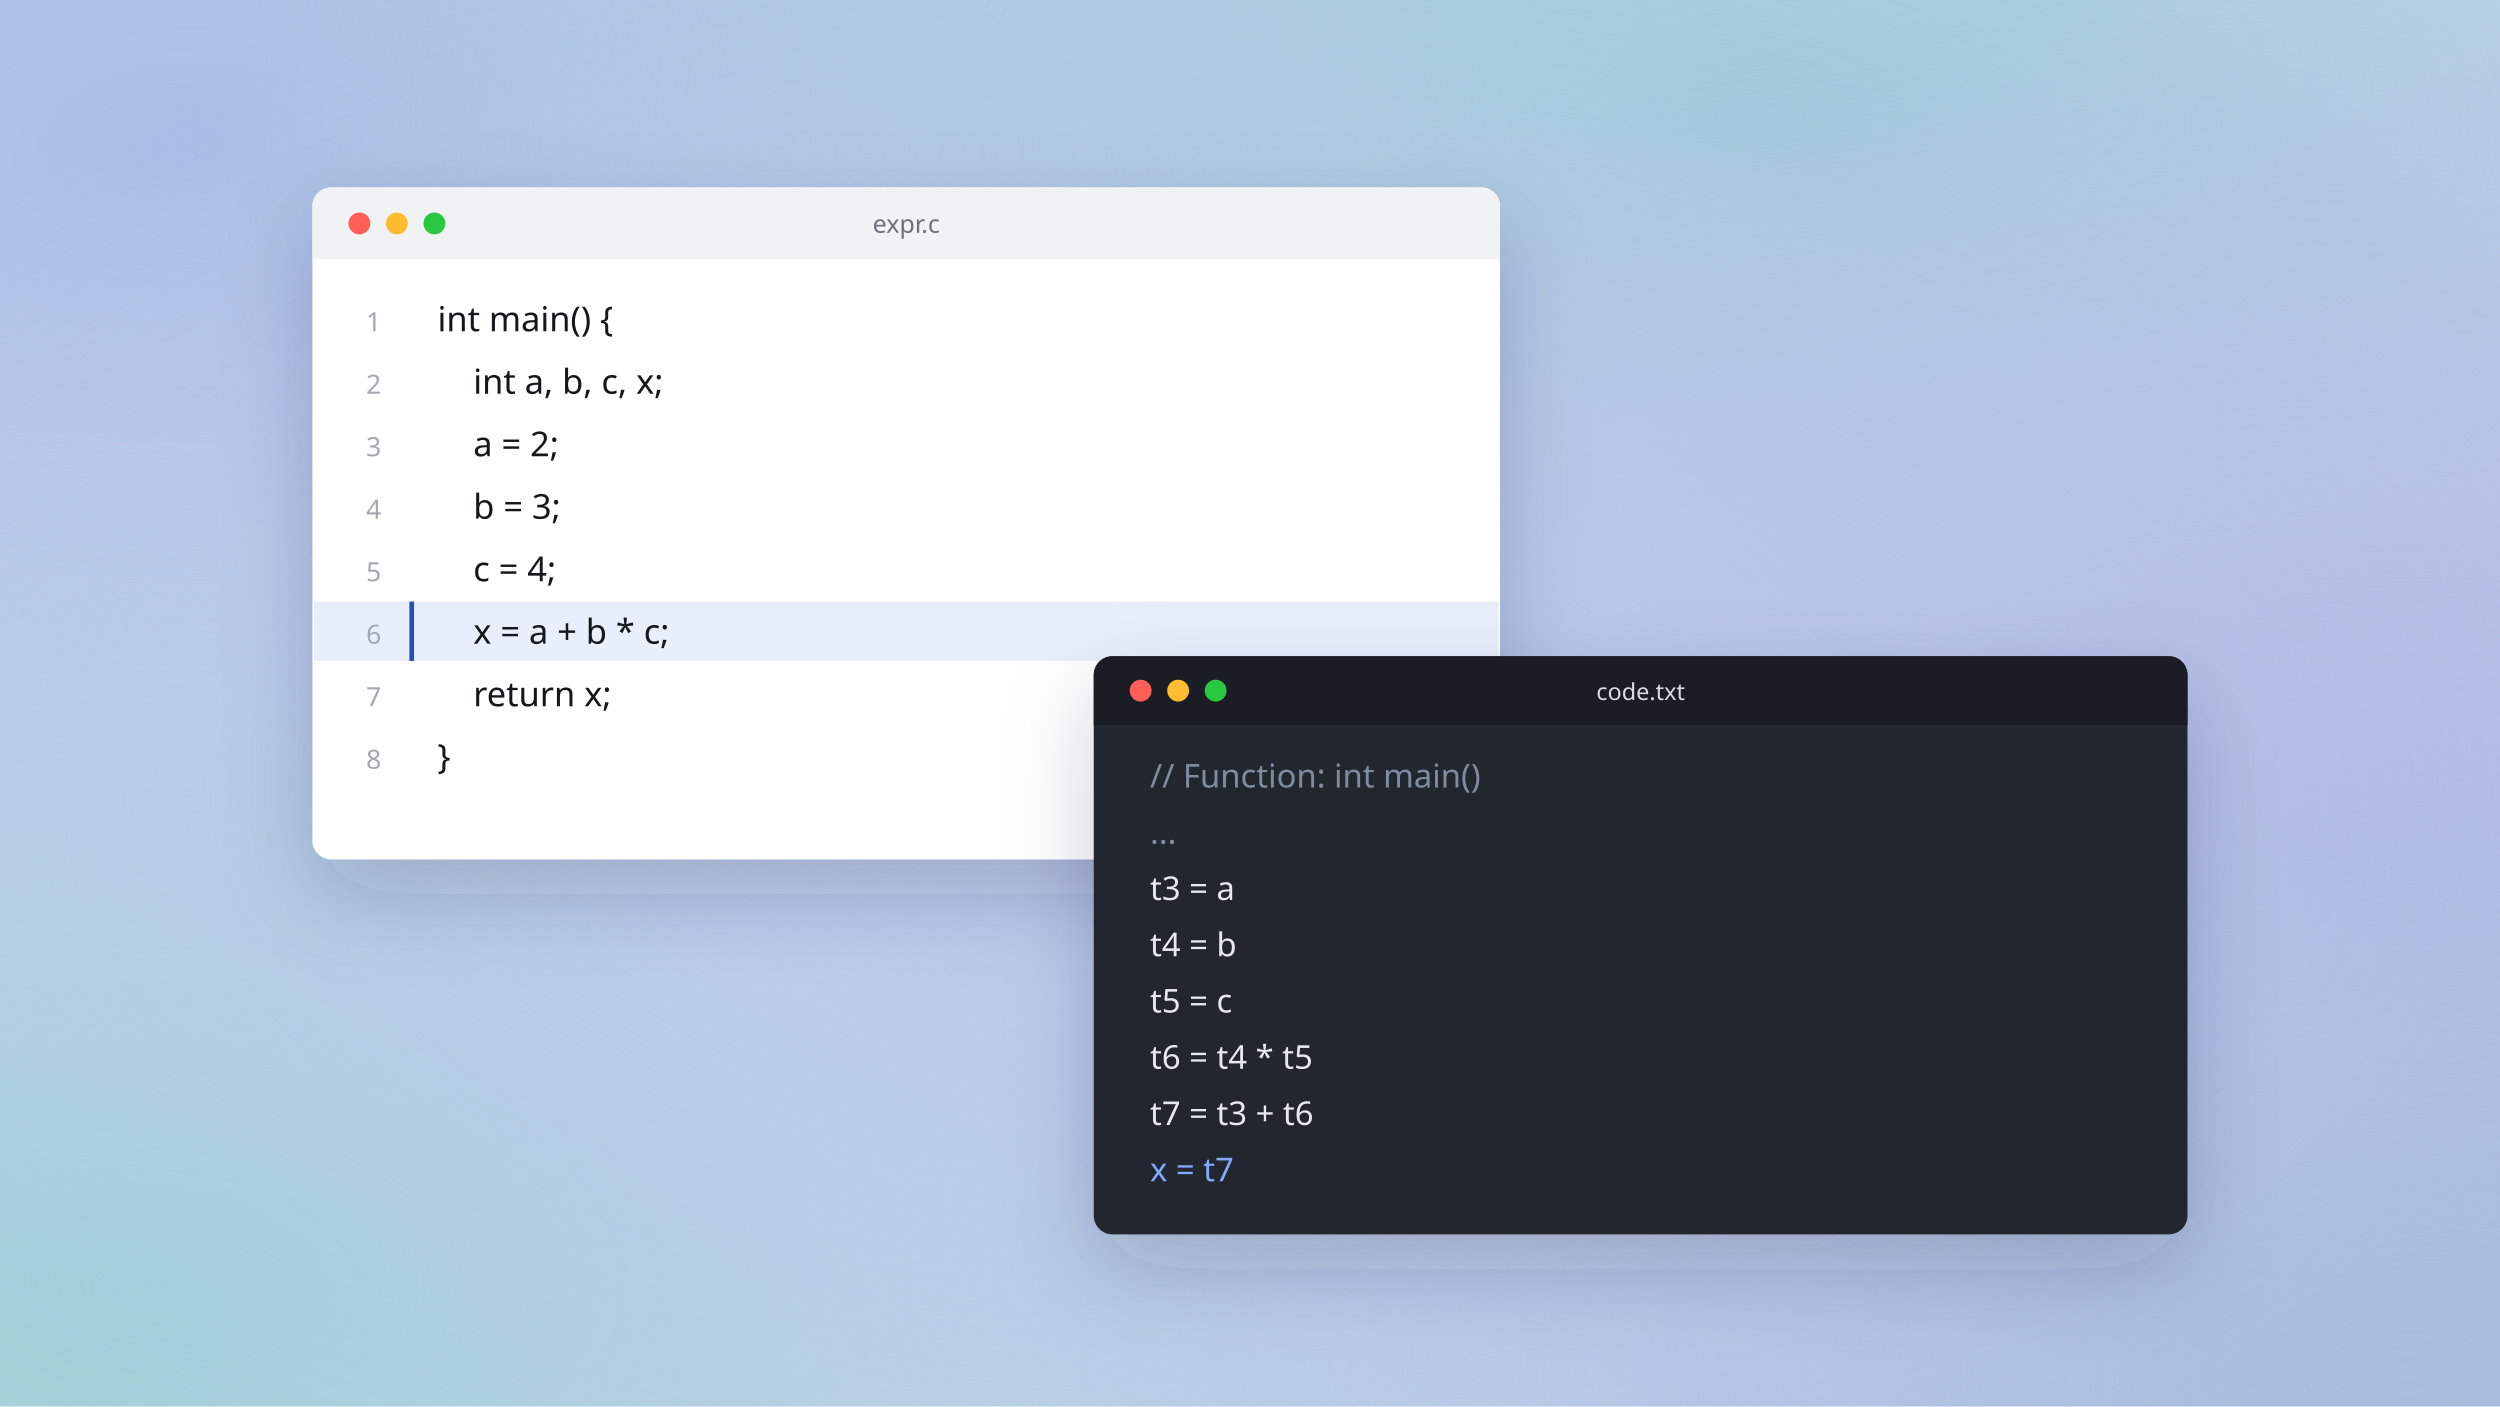
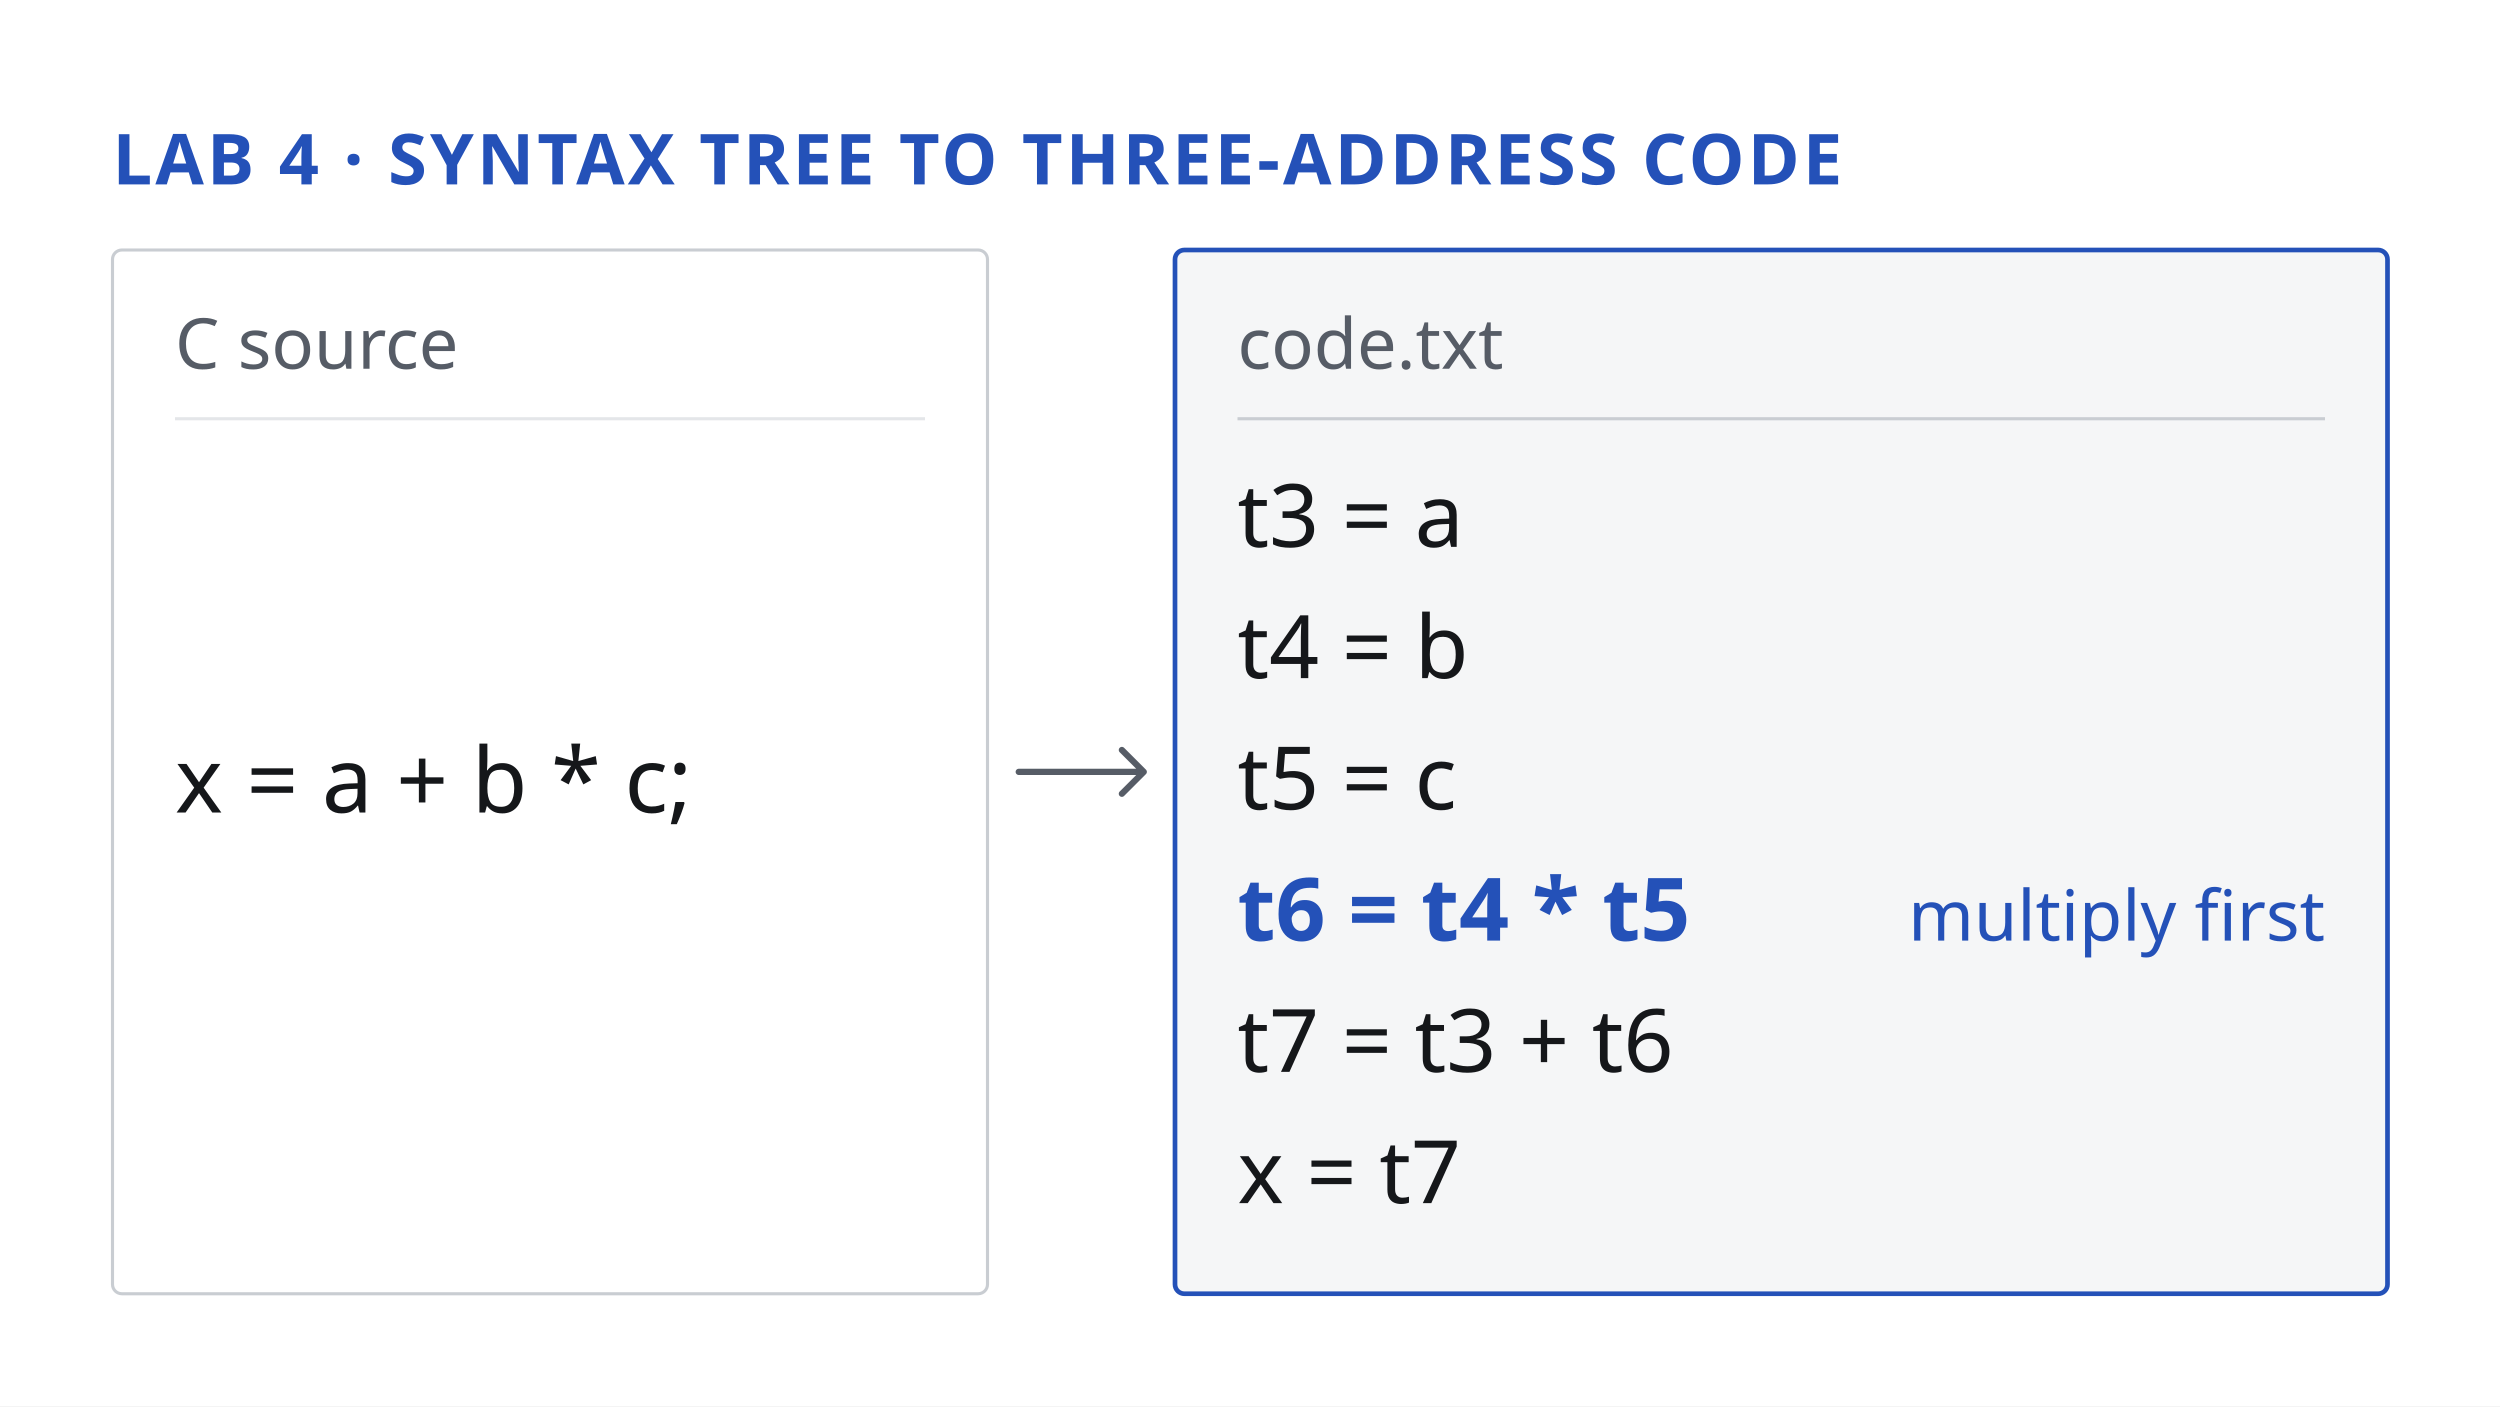
<svg xmlns="http://www.w3.org/2000/svg" width="1600" height="900" viewBox="0 0 1600 900">
-   <defs>
-     <radialGradient id="b0" cx="8%" cy="10%" r="62%" gradientUnits="objectBoundingBox">
-       <stop offset="0" stop-color="#a9bde6" stop-opacity="1" />
-       <stop offset="1" stop-color="#a9bde6" stop-opacity="0" />
-     </radialGradient>
-     <radialGradient id="b1" cx="70%" cy="8%" r="62%" gradientUnits="objectBoundingBox">
-       <stop offset="0" stop-color="#9fcbd8" stop-opacity="1" />
-       <stop offset="1" stop-color="#9fcbd8" stop-opacity="0" />
-     </radialGradient>
-     <radialGradient id="b2" cx="92%" cy="60%" r="62%" gradientUnits="objectBoundingBox">
-       <stop offset="0" stop-color="#b3b4e6" stop-opacity="1" />
-       <stop offset="1" stop-color="#b3b4e6" stop-opacity="0" />
-     </radialGradient>
-     <radialGradient id="b3" cx="96%" cy="98%" r="62%" gradientUnits="objectBoundingBox">
-       <stop offset="0" stop-color="#a6bddd" stop-opacity="1" />
-       <stop offset="1" stop-color="#a6bddd" stop-opacity="0" />
-     </radialGradient>
-     <radialGradient id="b4" cx="6%" cy="92%" r="62%" gradientUnits="objectBoundingBox">
-       <stop offset="0" stop-color="#9fd0d6" stop-opacity="1" />
-       <stop offset="1" stop-color="#9fd0d6" stop-opacity="0" />
-     </radialGradient>
-     <radialGradient id="b5" cx="46%" cy="56%" r="62%" gradientUnits="objectBoundingBox">
-       <stop offset="0" stop-color="#bcc9ec" stop-opacity="1" />
-       <stop offset="1" stop-color="#bcc9ec" stop-opacity="0" />
-     </radialGradient>
-     <filter id="sh" x="-20%" y="-20%" width="140%" height="160%">
-       <feDropShadow dx="0" dy="22" stdDeviation="28" flood-color="#1f2a44" flood-opacity="0.20" />
-     </filter>
-     <style>.m{font-family:"IBM Plex Mono";}.s{font-family:"IBM Plex Sans";}</style>
-   </defs>
-   <rect width="1600" height="900" fill="#cdd6ee" />
-   <rect width="1600" height="900" fill="url(#b0)" />
-   <rect width="1600" height="900" fill="url(#b1)" />
-   <rect width="1600" height="900" fill="url(#b2)" />
-   <rect width="1600" height="900" fill="url(#b3)" />
-   <rect width="1600" height="900" fill="url(#b4)" />
-   <rect width="1600" height="900" fill="url(#b5)" />
-   <g filter="url(#sh)">
-     <rect x="200" y="120" width="760" height="430" rx="12" fill="#ffffff" />
-   </g>
-   <path d="M200 132 a12 12 0 0 1 12 -12 h736 a12 12 0 0 1 12 12 v34 h-760 z" fill="#f1f2f4" />
-   <circle cx="230" cy="143" r="7" fill="#ff5f57" />
-   <circle cx="254" cy="143" r="7" fill="#febc2e" />
-   <circle cx="278" cy="143" r="7" fill="#28c840" />
-   <text class="s" x="580.0" y="149" font-size="16" fill="#6b717b" text-anchor="middle">expr.c</text>
-   <text class="m" x="244" y="212" font-size="17" fill="#a3a8b0" text-anchor="end">1</text>
-   <text class="m" x="280" y="212" font-size="22" fill="#15171a" xml:space="preserve">int main() {</text>
-   <text class="m" x="244" y="252" font-size="17" fill="#a3a8b0" text-anchor="end">2</text>
-   <text class="m" x="280" y="252" font-size="22" fill="#15171a" xml:space="preserve">    int a, b, c, x;</text>
-   <text class="m" x="244" y="292" font-size="17" fill="#a3a8b0" text-anchor="end">3</text>
-   <text class="m" x="280" y="292" font-size="22" fill="#15171a" xml:space="preserve">    a = 2;</text>
-   <text class="m" x="244" y="332" font-size="17" fill="#a3a8b0" text-anchor="end">4</text>
-   <text class="m" x="280" y="332" font-size="22" fill="#15171a" xml:space="preserve">    b = 3;</text>
-   <text class="m" x="244" y="372" font-size="17" fill="#a3a8b0" text-anchor="end">5</text>
-   <text class="m" x="280" y="372" font-size="22" fill="#15171a" xml:space="preserve">    c = 4;</text>
-   <rect x="201" y="385" width="758" height="38" fill="#e8eefb" />
-   <rect x="262" y="385" width="3" height="38" fill="#2451b8" />
-   <text class="m" x="244" y="412" font-size="17" fill="#a3a8b0" text-anchor="end">6</text>
-   <text class="m" x="280" y="412" font-size="22" fill="#15171a" xml:space="preserve">    x = a + b * c;</text>
-   <text class="m" x="244" y="452" font-size="17" fill="#a3a8b0" text-anchor="end">7</text>
-   <text class="m" x="280" y="452" font-size="22" fill="#15171a" xml:space="preserve">    return x;</text>
-   <text class="m" x="244" y="492" font-size="17" fill="#a3a8b0" text-anchor="end">8</text>
-   <text class="m" x="280" y="492" font-size="22" fill="#15171a" xml:space="preserve">}</text>
-   <g filter="url(#sh)">
-     <rect x="700" y="420" width="700" height="370" rx="12" fill="#22262e" />
-   </g>
-   <path d="M700 432 a12 12 0 0 1 12 -12 h676 a12 12 0 0 1 12 12 v32 h-700 z" fill="#1a1d23" />
-   <circle cx="730" cy="442" r="7" fill="#ff5f57" />
-   <circle cx="754" cy="442" r="7" fill="#febc2e" />
-   <circle cx="778" cy="442" r="7" fill="#28c840" />
-   <text class="s" x="1050.0" y="448" font-size="15" fill="#d8dce3" text-anchor="middle">code.txt</text>
-   <text class="m" x="736" y="504" font-size="21" fill="#7f8ba0" xml:space="preserve">// Function: int main()</text>
-   <text class="m" x="736" y="540" font-size="21" fill="#7f8ba0" xml:space="preserve">...</text>
-   <text class="m" x="736" y="576" font-size="21" fill="#e6e9ef" xml:space="preserve">t3 = a</text>
-   <text class="m" x="736" y="612" font-size="21" fill="#e6e9ef" xml:space="preserve">t4 = b</text>
-   <text class="m" x="736" y="648" font-size="21" fill="#e6e9ef" xml:space="preserve">t5 = c</text>
-   <text class="m" x="736" y="684" font-size="21" fill="#e6e9ef" xml:space="preserve">t6 = t4 * t5</text>
-   <text class="m" x="736" y="720" font-size="21" fill="#e6e9ef" xml:space="preserve">t7 = t3 + t6</text>
-   <text class="m" x="736" y="756" font-size="21" fill="#82aaff" xml:space="preserve">x = t7</text>
+   <style>.s{font-family:"IBM Plex Sans";}.m{font-family:"JetBrains Mono";}</style>
+   <rect width="1600" height="900" fill="#ffffff" />
+   <text class="m" x="72" y="118" font-size="45" font-weight="600" fill="#2451b8" text-anchor="start" letter-spacing="2">LAB 4 · SYNTAX TREE TO THREE-ADDRESS CODE</text>
+   <rect x="72" y="160" width="560" height="668" rx="6" fill="#ffffff" stroke="#c9cdd2" stroke-width="2" />
+   <text class="s" x="112" y="236" font-size="45" font-weight="500" fill="#565c66" text-anchor="start">C source</text>
+   <line x1="112" y1="268" x2="592" y2="268" stroke="#e4e6e9" stroke-width="2" />
+   <text class="m" x="112" y="520" font-size="58" font-weight="500" fill="#15171a" text-anchor="start">x = a + b * c;</text>
+   <path d="M652 494 H732 M718 480 L732 494 L718 508" stroke="#565c66" stroke-width="4" fill="none" stroke-linecap="round" stroke-linejoin="round" />
+   <rect x="752" y="160" width="776" height="668" rx="6" fill="#f5f6f7" stroke="#2451b8" stroke-width="3" />
+   <text class="m" x="792" y="236" font-size="45" font-weight="500" fill="#565c66" text-anchor="start">code.txt</text>
+   <line x1="792" y1="268" x2="1488" y2="268" stroke="#c9cdd2" stroke-width="2" />
+   <text class="m" x="792" y="350" font-size="56" font-weight="500" fill="#15171a" text-anchor="start">t3 = a</text>
+   <text class="m" x="792" y="434" font-size="56" font-weight="500" fill="#15171a" text-anchor="start">t4 = b</text>
+   <text class="m" x="792" y="518" font-size="56" font-weight="500" fill="#15171a" text-anchor="start">t5 = c</text>
+   <text class="m" x="792" y="602" font-size="56" font-weight="600" fill="#2451b8" text-anchor="start">t6 = t4 * t5</text>
+   <text class="m" x="792" y="686" font-size="56" font-weight="500" fill="#15171a" text-anchor="start">t7 = t3 + t6</text>
+   <text class="m" x="792" y="770" font-size="56" font-weight="500" fill="#15171a" text-anchor="start">x = t7</text>
+   <text class="s" x="1488" y="602" font-size="45" font-weight="500" fill="#2451b8" text-anchor="end">multiply first</text>
</svg>
